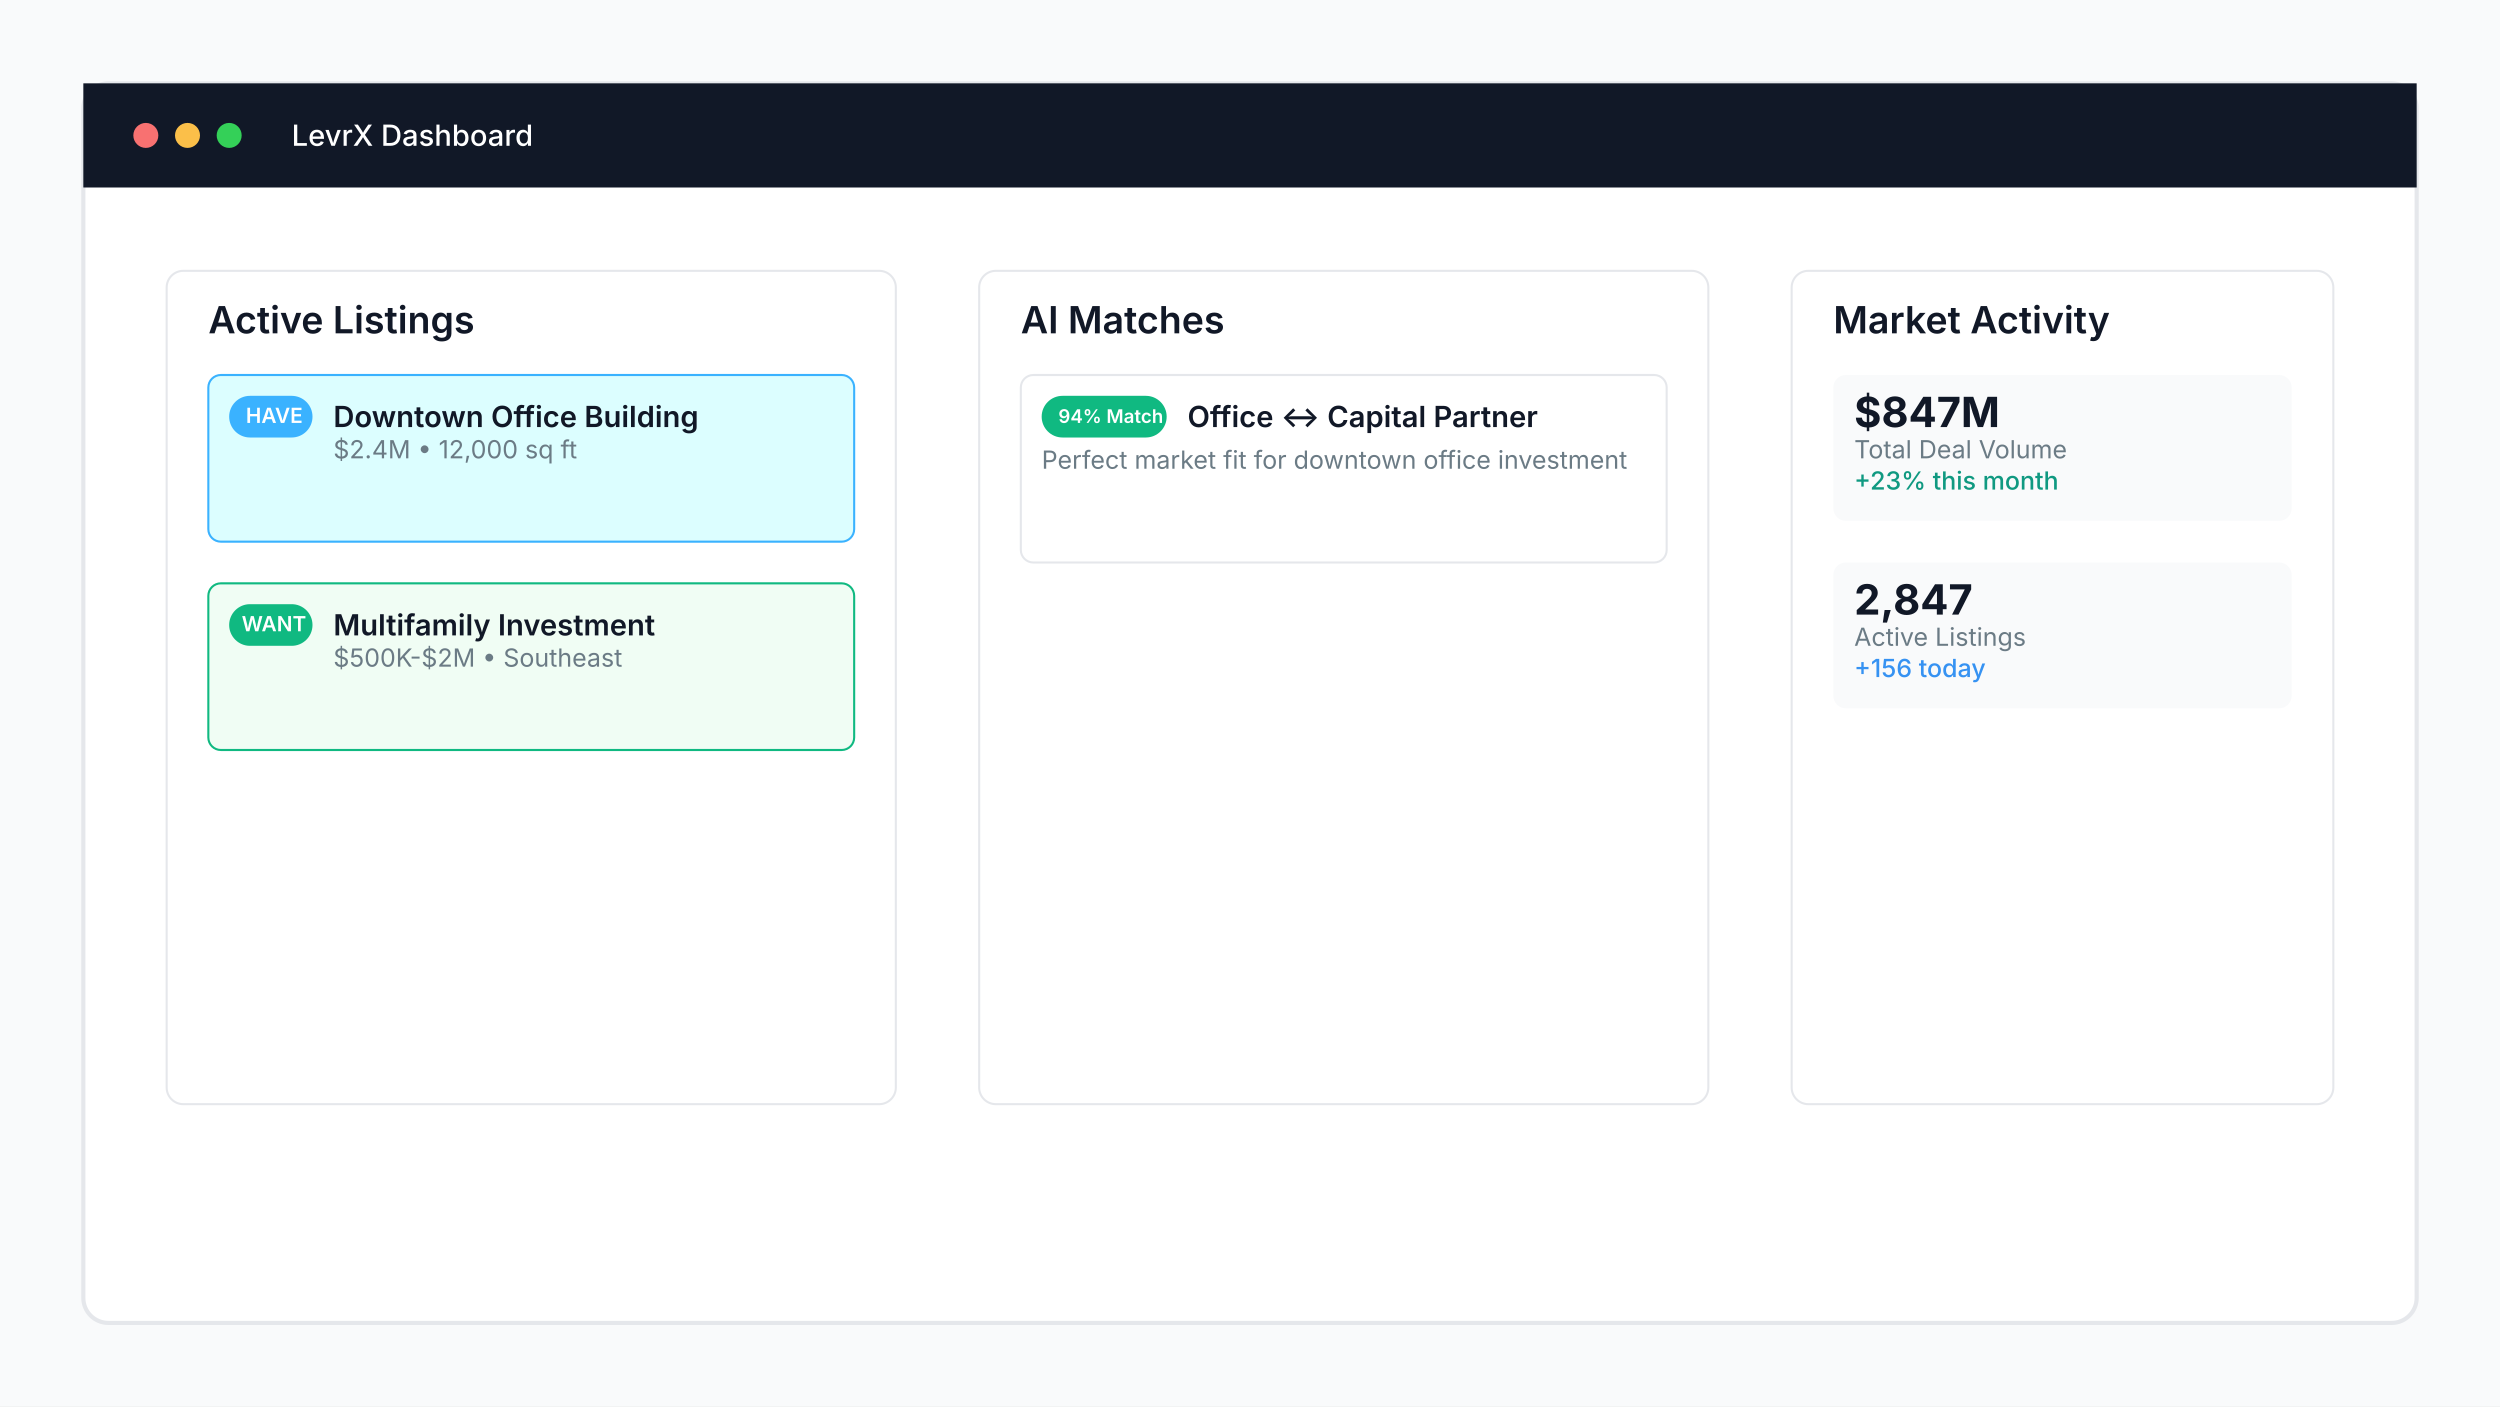
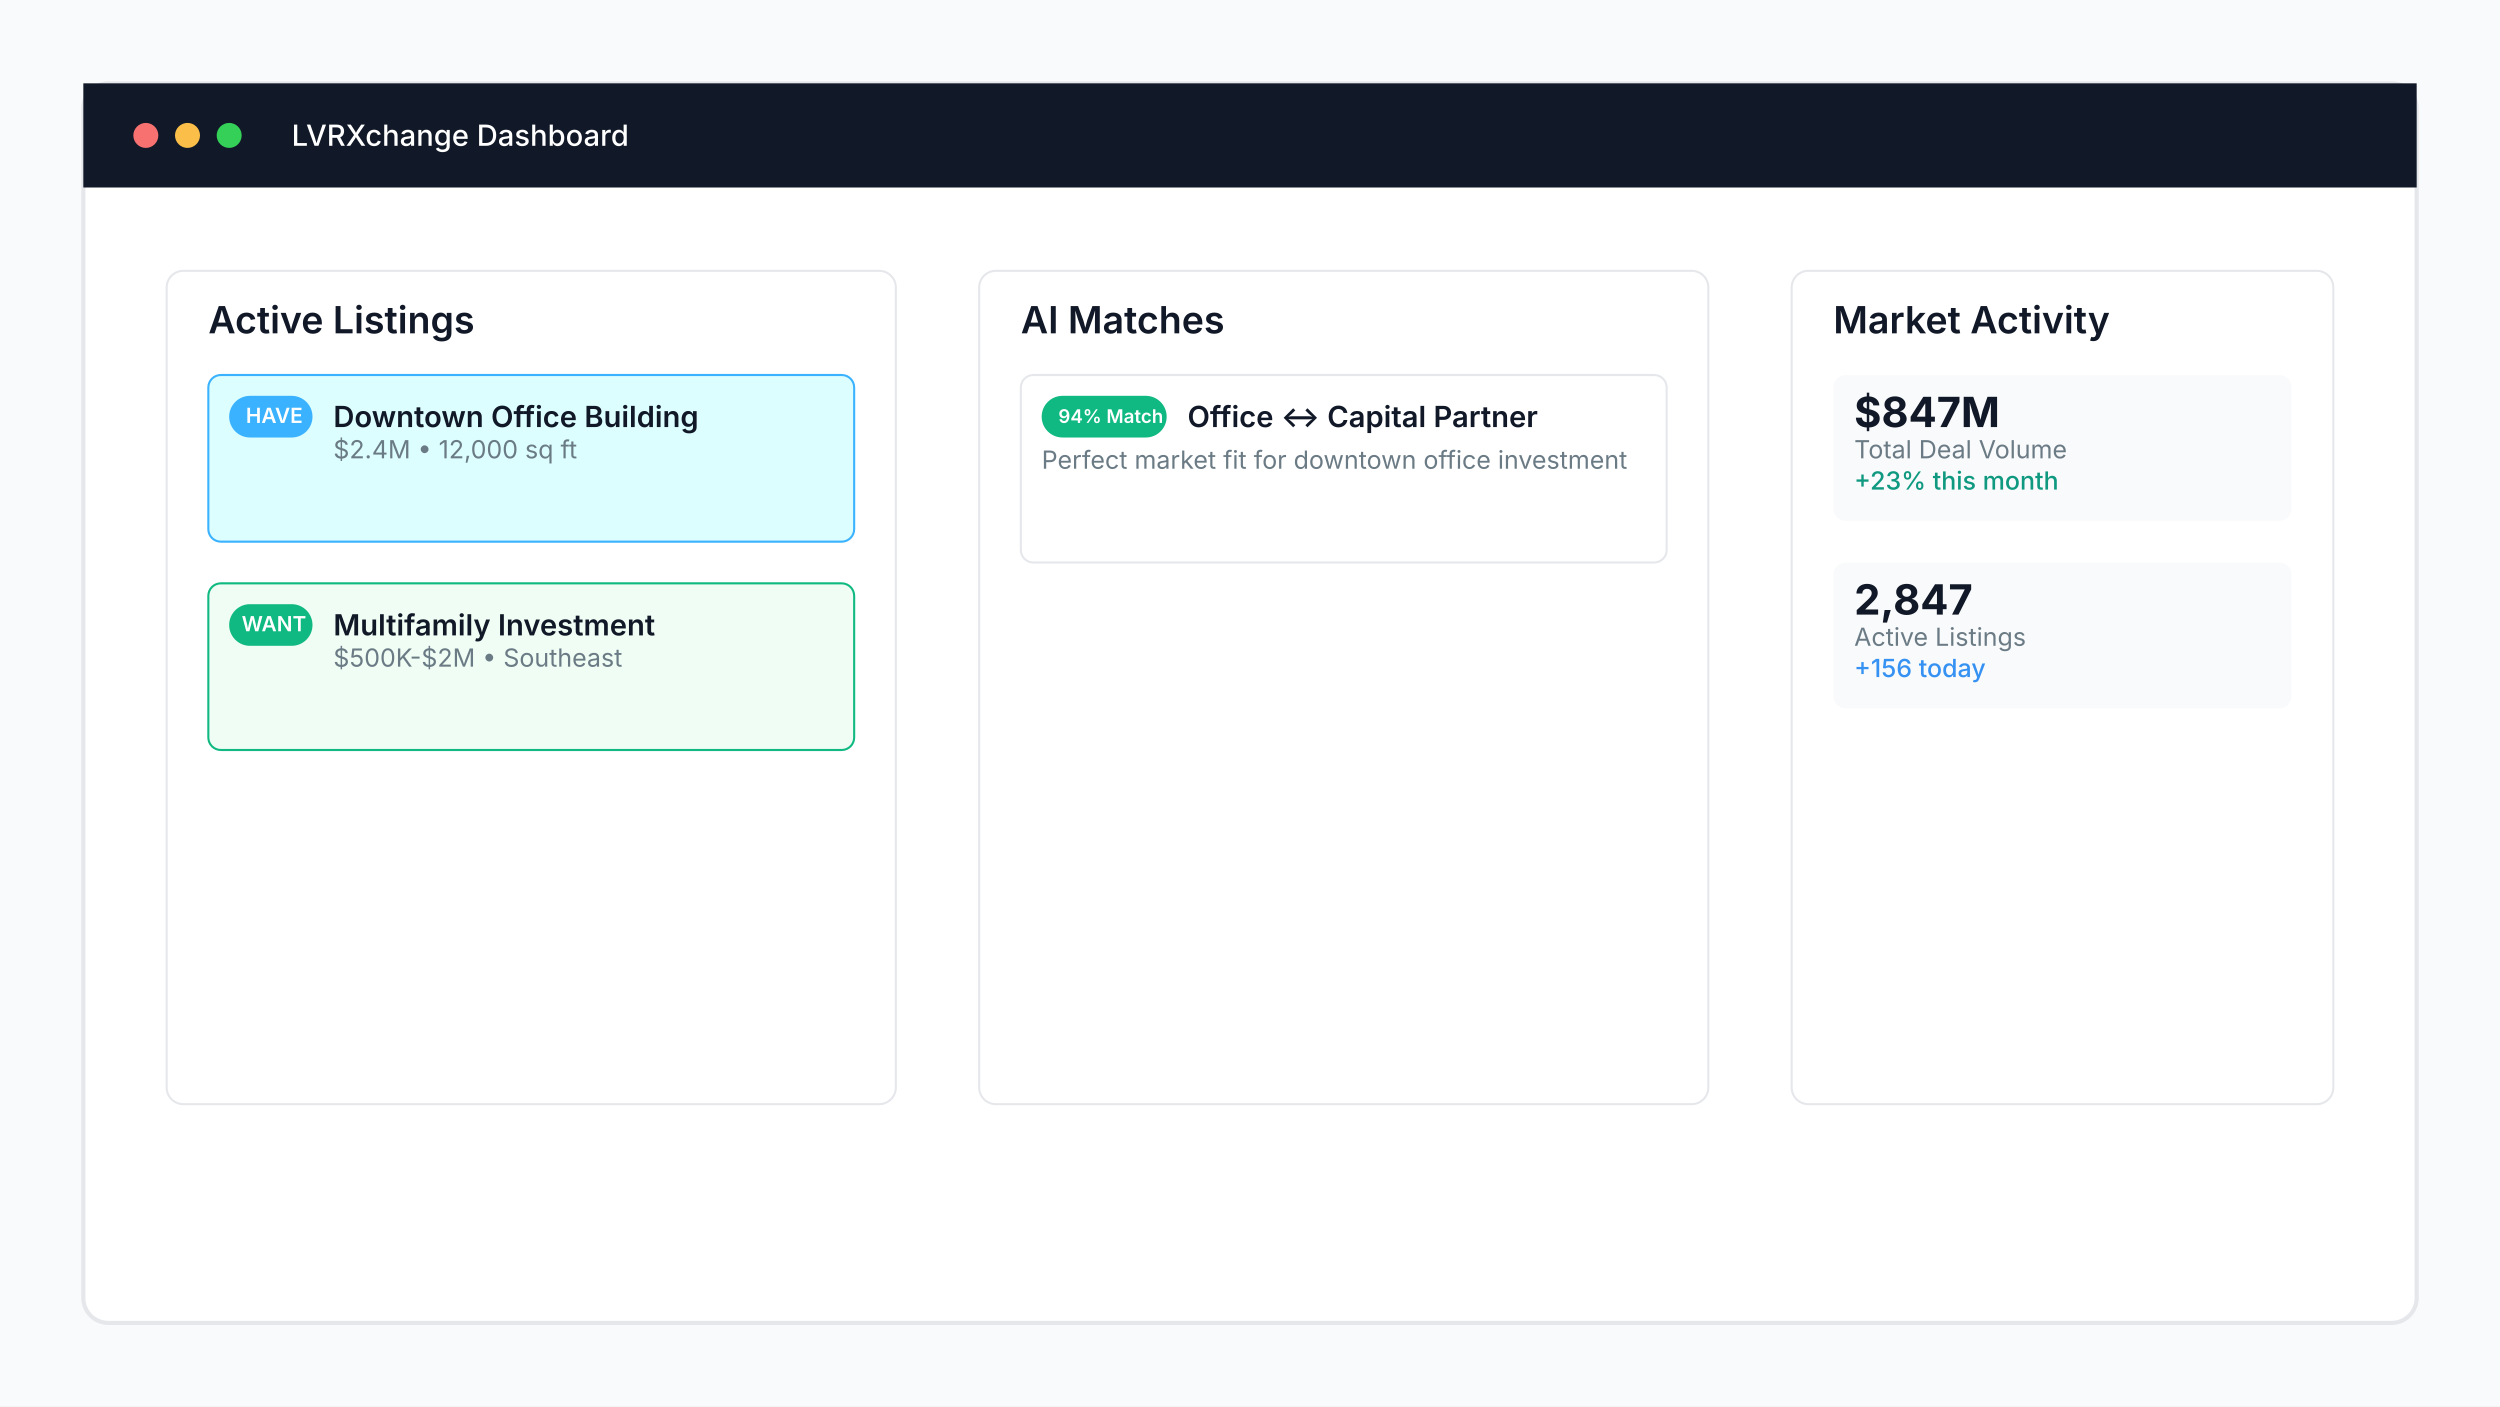
<svg xmlns="http://www.w3.org/2000/svg" width="1200" height="675" viewBox="0 0 1200 675" fill="none">
  <rect width="1200" height="675" fill="#F9FAFB" />
  <rect x="40" y="40" width="1120" height="595" rx="12" fill="white" stroke="#E5E7EB" stroke-width="2" />
  <rect x="40" y="40" width="1120" height="50" fill="#111827" />
  <circle cx="70" cy="65" r="6" fill="#F87171" />
  <circle cx="90" cy="65" r="6" fill="#FBBF49" />
  <circle cx="110" cy="65" r="6" fill="#34D058" />
-   <text x="140" y="70" font-family="Inter, sans-serif" font-size="14" font-weight="500" fill="white">LevrX Dashboard</text>
+   <text x="140" y="70" font-family="Inter, sans-serif" font-size="14" font-weight="500" fill="white">LVRXchange Dashboard</text>
  <rect x="80" y="130" width="350" height="400" rx="8" fill="#FFFFFF" stroke="#E5E7EB" />
  <text x="100" y="160" font-family="Inter, sans-serif" font-size="18" font-weight="600" fill="#111827">Active Listings</text>
  <rect x="100" y="180" width="310" height="80" rx="6" fill="#DCFEFF" stroke="#3AB2FF" />
  <rect x="110" y="190" width="40" height="20" rx="10" fill="#3AB2FF" />
  <text x="118" y="203" font-family="Inter, sans-serif" font-size="10" font-weight="600" fill="white">HAVE</text>
  <text x="160" y="205" font-family="Inter, sans-serif" font-size="14" font-weight="600" fill="#111827">Downtown Office Building</text>
  <text x="160" y="220" font-family="Inter, sans-serif" font-size="12" fill="#6B7B85">$2.4M • 12,000 sq ft</text>
  <rect x="100" y="280" width="310" height="80" rx="6" fill="#F0FDF4" stroke="#10B981" />
  <rect x="110" y="290" width="40" height="20" rx="10" fill="#10B981" />
  <text x="116" y="303" font-family="Inter, sans-serif" font-size="10" font-weight="600" fill="white">WANT</text>
  <text x="160" y="305" font-family="Inter, sans-serif" font-size="14" font-weight="600" fill="#111827">Multifamily Investment</text>
  <text x="160" y="320" font-family="Inter, sans-serif" font-size="12" fill="#6B7B85">$500K-$2M • Southeast</text>
  <rect x="470" y="130" width="350" height="400" rx="8" fill="#FFFFFF" stroke="#E5E7EB" />
  <text x="490" y="160" font-family="Inter, sans-serif" font-size="18" font-weight="600" fill="#111827">AI Matches</text>
  <rect x="490" y="180" width="310" height="90" rx="6" fill="#FFFFFF" stroke="#E5E7EB" />
  <rect x="500" y="190" width="60" height="20" rx="10" fill="#10B981" />
  <text x="508" y="203" font-family="Inter, sans-serif" font-size="9" font-weight="600" fill="white">94% Match</text>
  <text x="570" y="205" font-family="Inter, sans-serif" font-size="14" font-weight="600" fill="#111827">Office ↔ Capital Partner</text>
  <text x="500" y="225" font-family="Inter, sans-serif" font-size="12" fill="#6B7B85">Perfect market fit for downtown office investment</text>
  <rect x="860" y="130" width="260" height="400" rx="8" fill="#FFFFFF" stroke="#E5E7EB" />
  <text x="880" y="160" font-family="Inter, sans-serif" font-size="18" font-weight="600" fill="#111827">Market Activity</text>
  <rect x="880" y="180" width="220" height="70" rx="6" fill="#F9FAFB" />
  <text x="890" y="205" font-family="Inter, sans-serif" font-size="20" font-weight="700" fill="#111827">$847M</text>
  <text x="890" y="220" font-family="Inter, sans-serif" font-size="12" fill="#6B7B85">Total Deal Volume</text>
  <text x="890" y="235" font-family="Inter, sans-serif" font-size="12" font-weight="500" fill="#109981">+23% this month</text>
  <rect x="880" y="270" width="220" height="70" rx="6" fill="#F9FAFB" />
  <text x="890" y="295" font-family="Inter, sans-serif" font-size="20" font-weight="700" fill="#111827">2,847</text>
  <text x="890" y="310" font-family="Inter, sans-serif" font-size="12" fill="#6B7B85">Active Listings</text>
  <text x="890" y="325" font-family="Inter, sans-serif" font-size="12" font-weight="500" fill="#3692F2">+156 today</text>
</svg>
